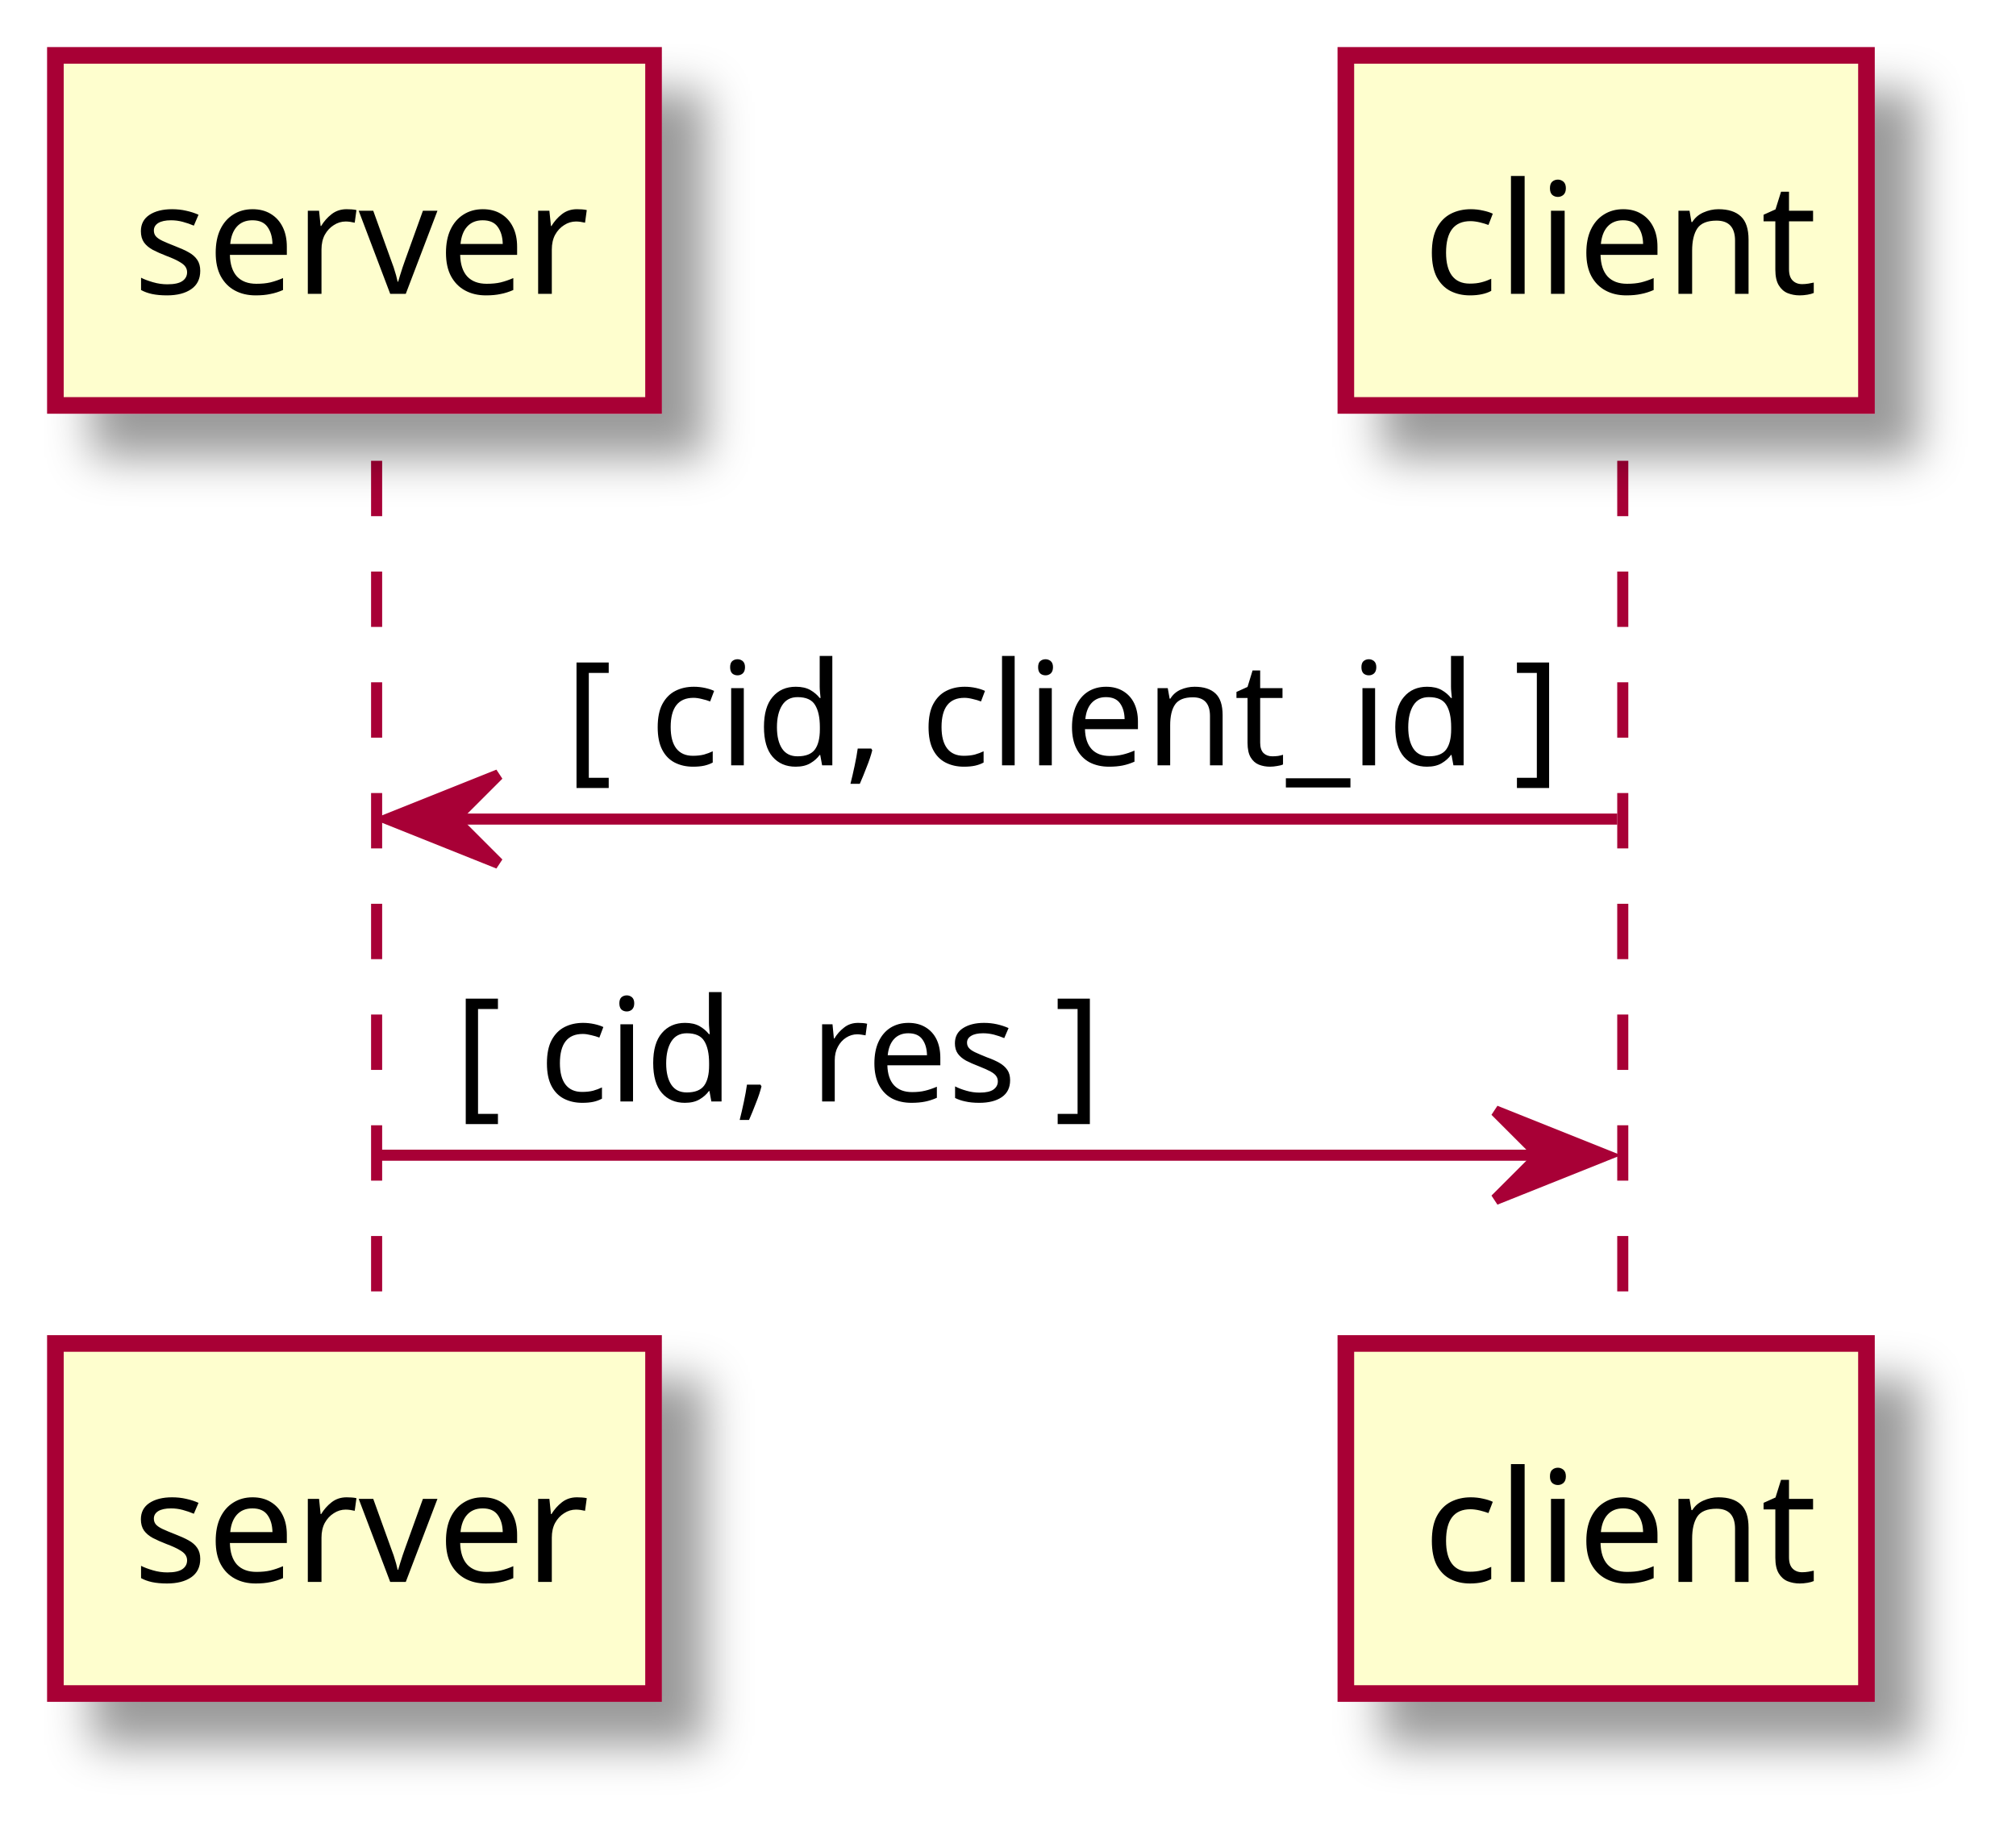
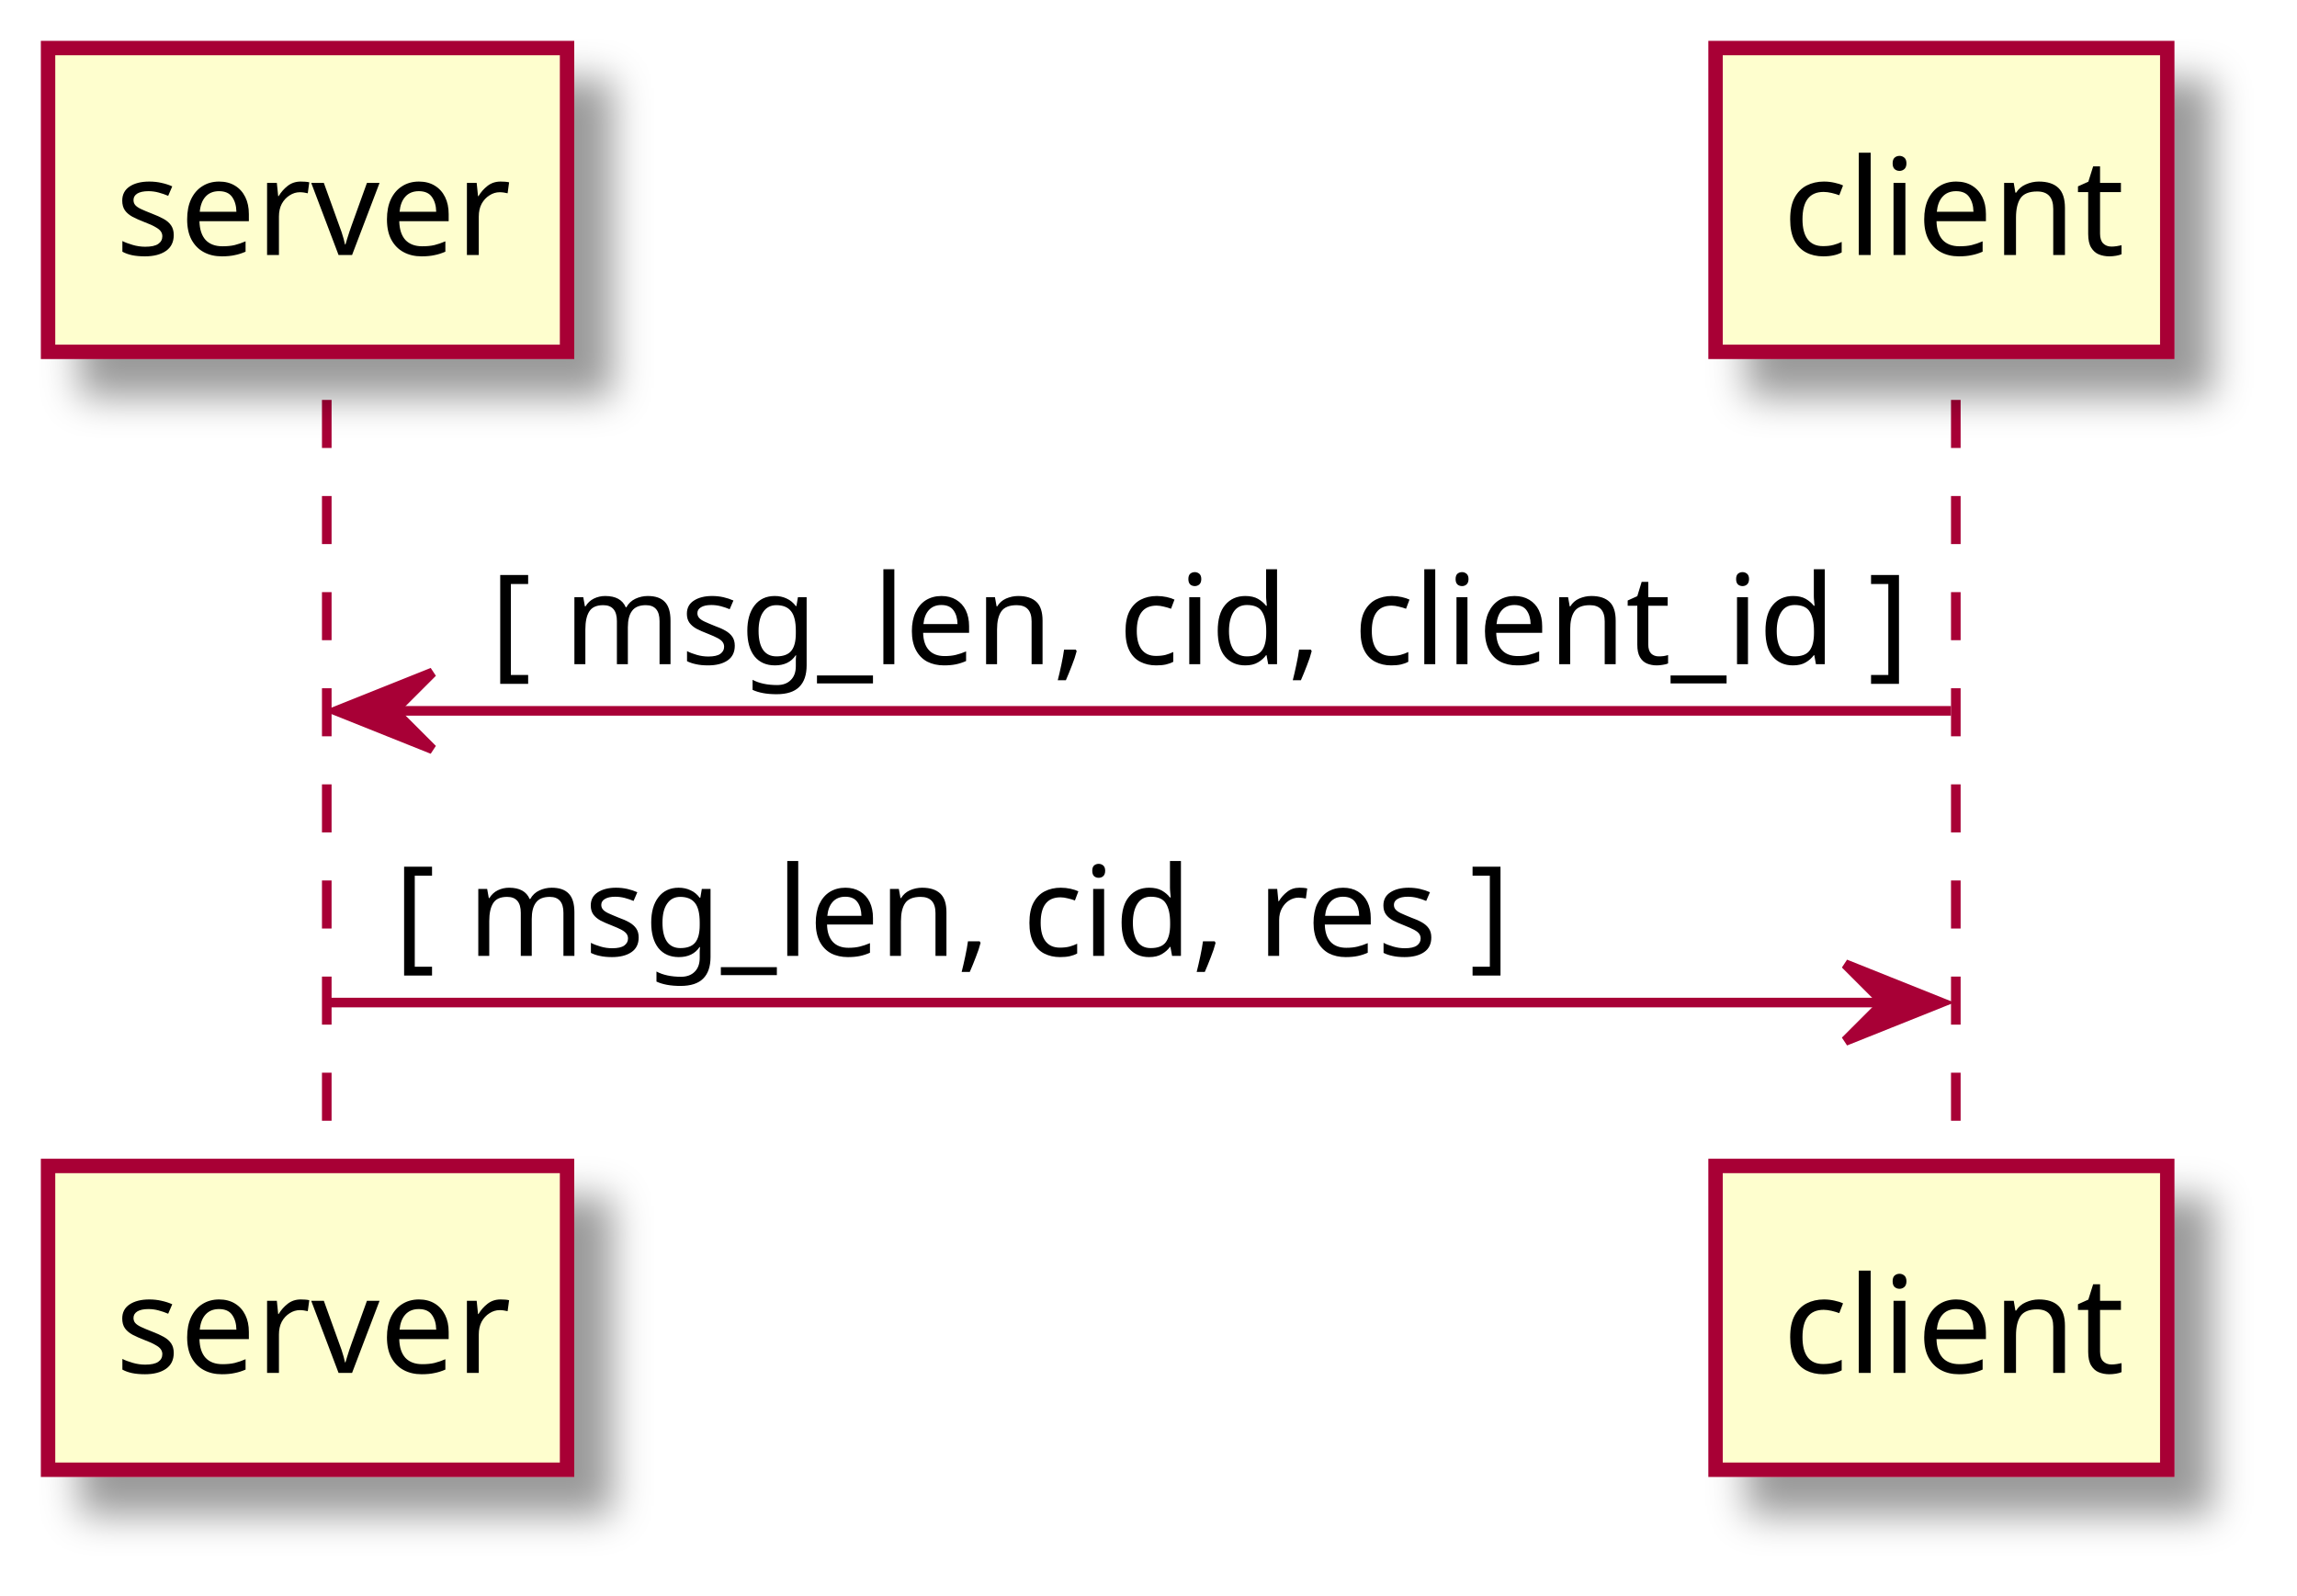
- <svg xmlns="http://www.w3.org/2000/svg" contentScriptType="application/ecmascript" contentStyleType="text/css" height="166px" preserveAspectRatio="none" style="width:182px;height:166px;background:#FFFFFF;" version="1.1" viewBox="0 0 182 166" width="182px" zoomAndPan="magnify">
+ <svg xmlns="http://www.w3.org/2000/svg" contentScriptType="application/ecmascript" contentStyleType="text/css" height="166px" preserveAspectRatio="none" style="width:239px;height:166px;background:#FFFFFF;" version="1.1" viewBox="0 0 239 166" width="239px" zoomAndPan="magnify">
  <defs>
-     <filter height="300%" id="fdskegk3l1id1" width="300%" x="-1" y="-1">
+     <filter height="300%" id="f1fxprz638s2o9" width="300%" x="-1" y="-1">
      <feGaussianBlur result="blurOut" stdDeviation="2.0" />
      <feColorMatrix in="blurOut" result="blurOut2" type="matrix" values="0 0 0 0 0 0 0 0 0 0 0 0 0 0 0 0 0 0 .4 0" />
      <feOffset dx="4.0" dy="4.0" in="blurOut2" result="blurOut3" />
      <feBlend in="SourceGraphic" in2="blurOut3" mode="normal" />
    </filter>
  </defs>
  <g>
    <line style="stroke:#A80036;stroke-width:1.0;stroke-dasharray:5.0,5.0;" x1="34" x2="34" y1="41.609" y2="122.312" />
-     <line style="stroke:#A80036;stroke-width:1.0;stroke-dasharray:5.0,5.0;" x1="146.5" x2="146.5" y1="41.609" y2="122.312" />
-     <rect fill="#FEFECE" filter="url(#fdskegk3l1id1)" height="31.609" style="stroke:#A80036;stroke-width:1.5;" width="54" x="5" y="5" />
+     <line style="stroke:#A80036;stroke-width:1.0;stroke-dasharray:5.0,5.0;" x1="203.5" x2="203.5" y1="41.609" y2="122.312" />
+     <rect fill="#FEFECE" filter="url(#f1fxprz638s2o9)" height="31.609" style="stroke:#A80036;stroke-width:1.5;" width="54" x="5" y="5" />
    <text fill="#000000" font-family="sans-serif" font-size="14" lengthAdjust="spacing" textLength="40" x="12" y="26.533">server</text>
-     <rect fill="#FEFECE" filter="url(#fdskegk3l1id1)" height="31.609" style="stroke:#A80036;stroke-width:1.5;" width="54" x="5" y="121.312" />
+     <rect fill="#FEFECE" filter="url(#f1fxprz638s2o9)" height="31.609" style="stroke:#A80036;stroke-width:1.5;" width="54" x="5" y="121.312" />
    <text fill="#000000" font-family="sans-serif" font-size="14" lengthAdjust="spacing" textLength="40" x="12" y="142.846">server</text>
-     <rect fill="#FEFECE" filter="url(#fdskegk3l1id1)" height="31.609" style="stroke:#A80036;stroke-width:1.5;" width="47" x="121.5" y="5" />
-     <text fill="#000000" font-family="sans-serif" font-size="14" lengthAdjust="spacing" textLength="33" x="128.5" y="26.533">client</text>
-     <rect fill="#FEFECE" filter="url(#fdskegk3l1id1)" height="31.609" style="stroke:#A80036;stroke-width:1.5;" width="47" x="121.5" y="121.312" />
-     <text fill="#000000" font-family="sans-serif" font-size="14" lengthAdjust="spacing" textLength="33" x="128.5" y="142.846">client</text>
+     <rect fill="#FEFECE" filter="url(#f1fxprz638s2o9)" height="31.609" style="stroke:#A80036;stroke-width:1.5;" width="47" x="178.5" y="5" />
+     <text fill="#000000" font-family="sans-serif" font-size="14" lengthAdjust="spacing" textLength="33" x="185.5" y="26.533">client</text>
+     <rect fill="#FEFECE" filter="url(#f1fxprz638s2o9)" height="31.609" style="stroke:#A80036;stroke-width:1.5;" width="47" x="178.5" y="121.312" />
+     <text fill="#000000" font-family="sans-serif" font-size="14" lengthAdjust="spacing" textLength="33" x="185.5" y="142.846">client</text>
    <polygon fill="#A80036" points="45,69.961,35,73.961,45,77.961,41,73.961" style="stroke:#A80036;stroke-width:1.0;" />
-     <line style="stroke:#A80036;stroke-width:1.0;" x1="39" x2="146" y1="73.961" y2="73.961" />
-     <text fill="#000000" font-family="sans-serif" font-size="13" lengthAdjust="spacing" textLength="89" x="51" y="69.105">[ cid, client_id ]</text>
-     <polygon fill="#A80036" points="135,100.312,145,104.312,135,108.312,139,104.312" style="stroke:#A80036;stroke-width:1.0;" />
-     <line style="stroke:#A80036;stroke-width:1.0;" x1="34" x2="141" y1="104.312" y2="104.312" />
-     <text fill="#000000" font-family="sans-serif" font-size="13" lengthAdjust="spacing" textLength="59" x="41" y="99.456">[ cid, res ]</text>
+     <line style="stroke:#A80036;stroke-width:1.0;" x1="39" x2="203" y1="73.961" y2="73.961" />
+     <text fill="#000000" font-family="sans-serif" font-size="13" lengthAdjust="spacing" textLength="146" x="51" y="69.105">[ msg_len, cid, client_id ]</text>
+     <polygon fill="#A80036" points="192,100.312,202,104.312,192,108.312,196,104.312" style="stroke:#A80036;stroke-width:1.0;" />
+     <line style="stroke:#A80036;stroke-width:1.0;" x1="34" x2="198" y1="104.312" y2="104.312" />
+     <text fill="#000000" font-family="sans-serif" font-size="13" lengthAdjust="spacing" textLength="116" x="41" y="99.456">[ msg_len, cid, res ]</text>
  </g>
</svg>
